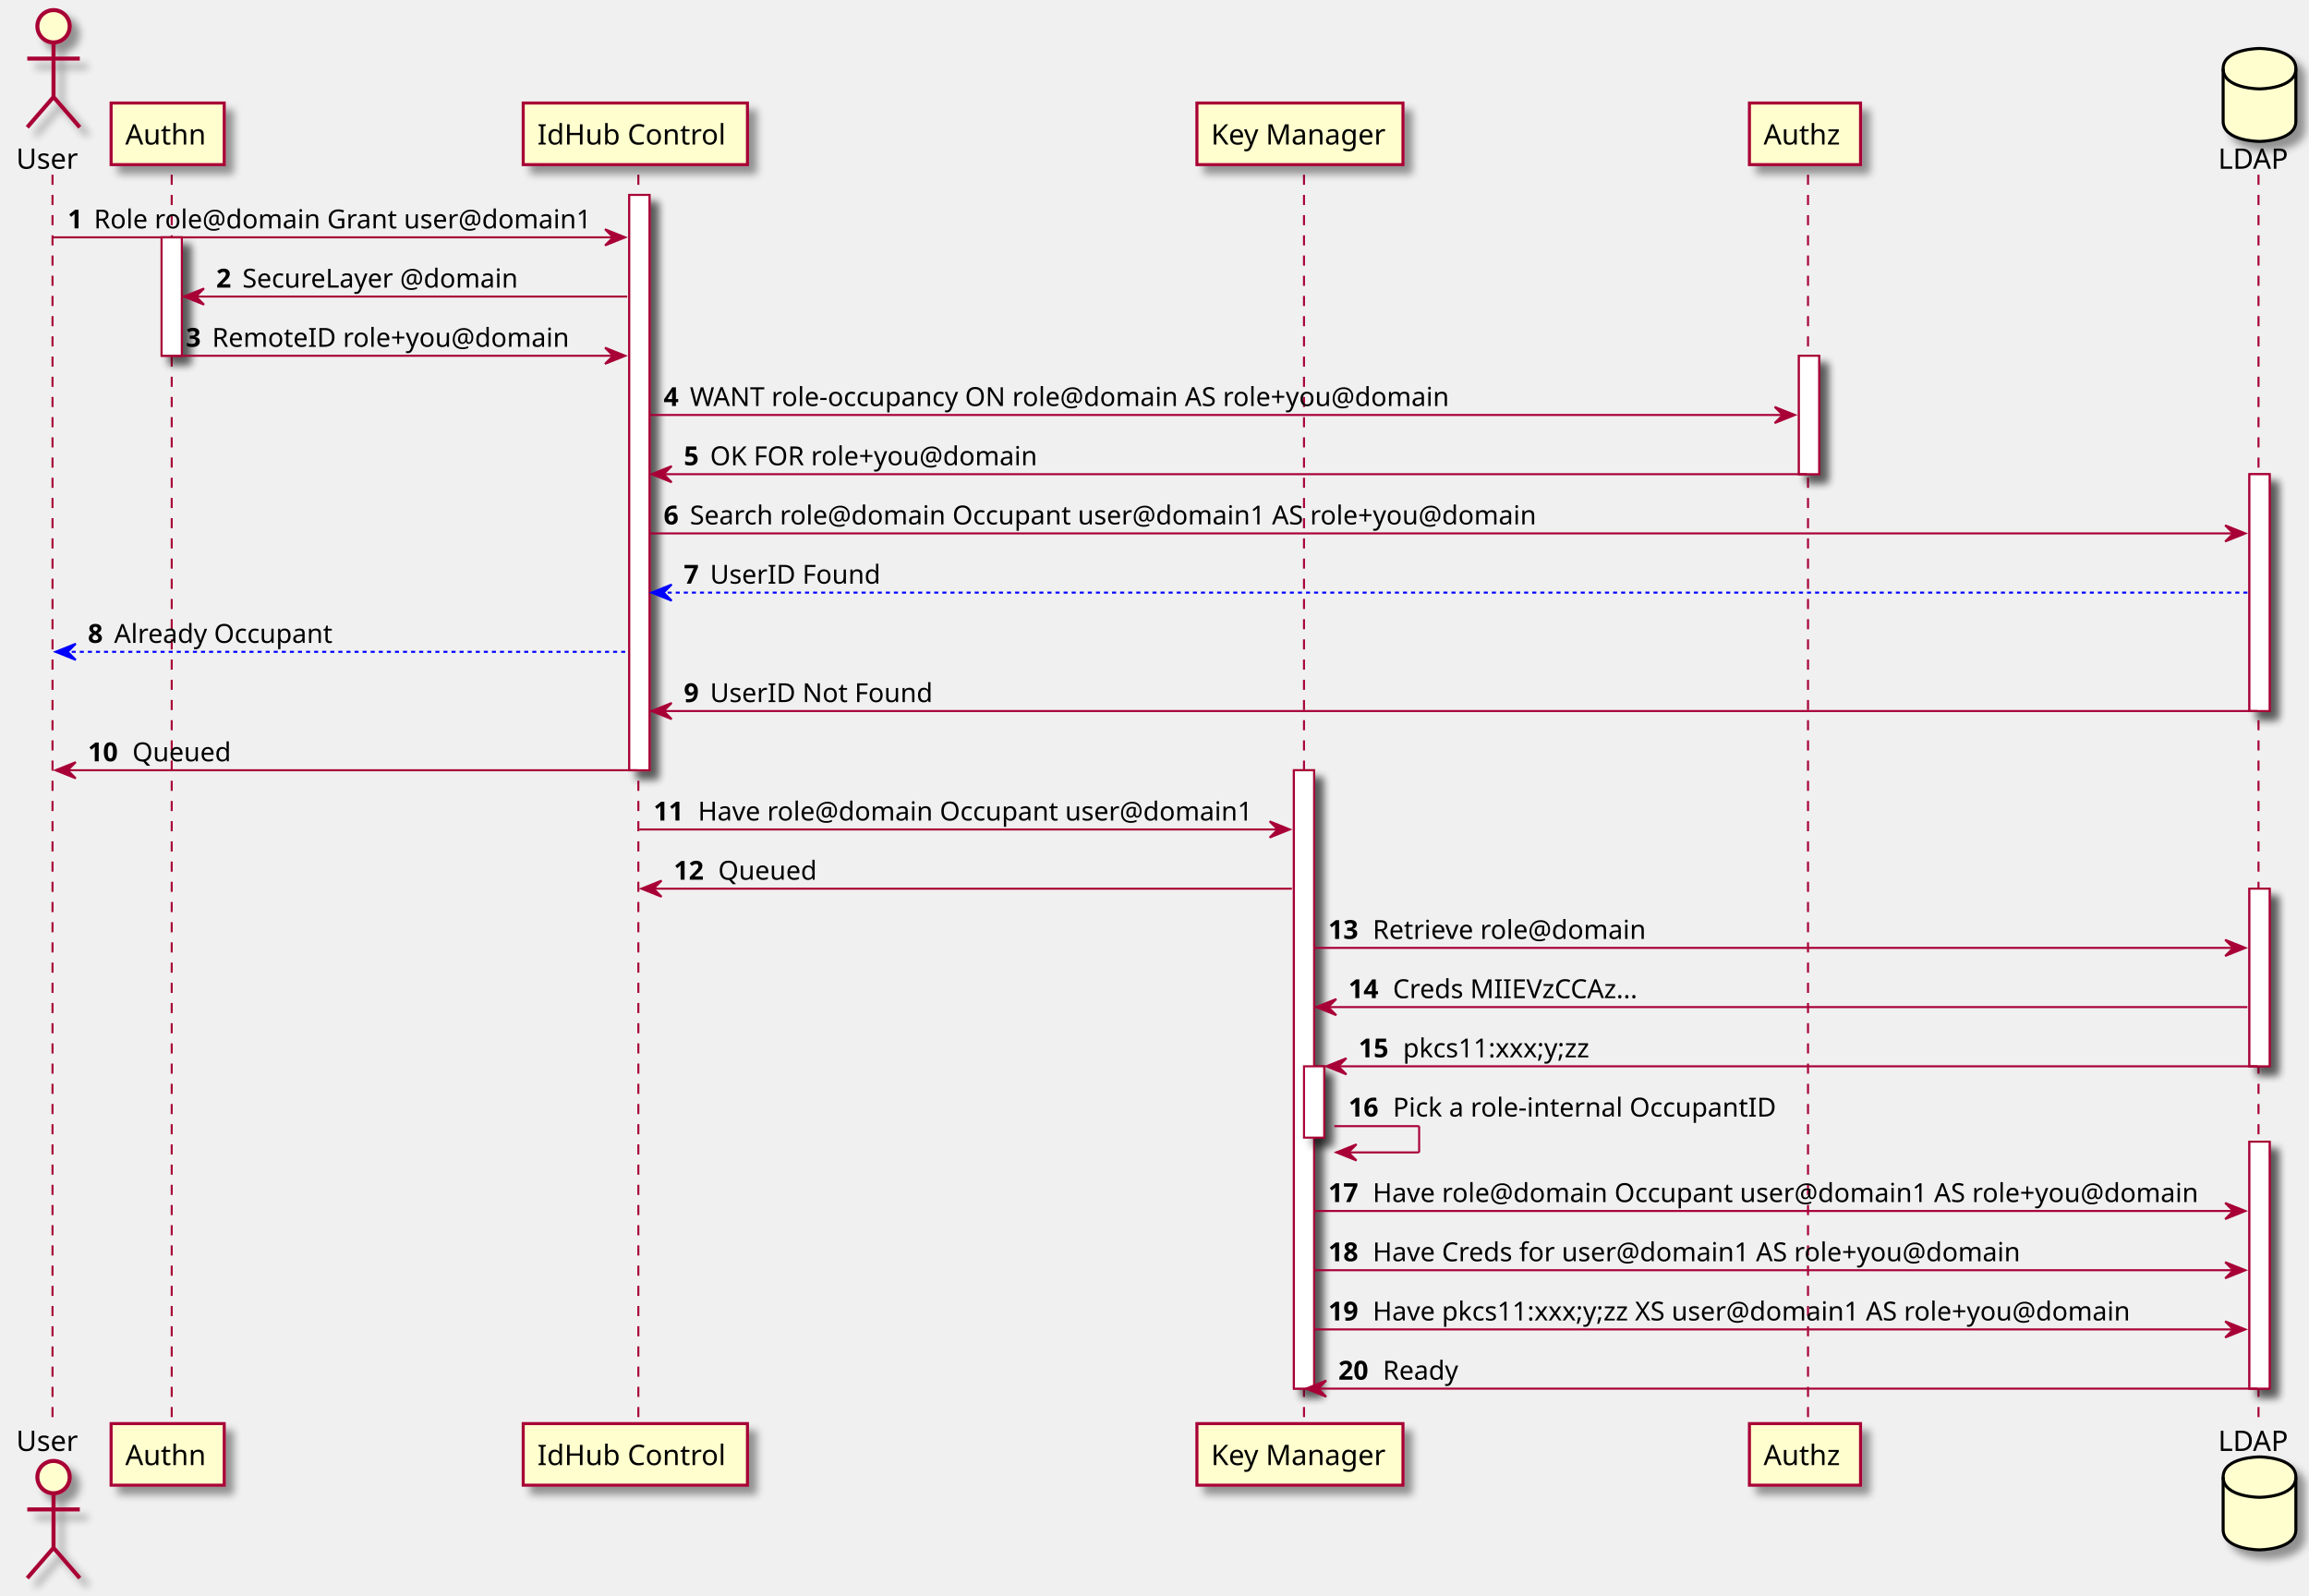
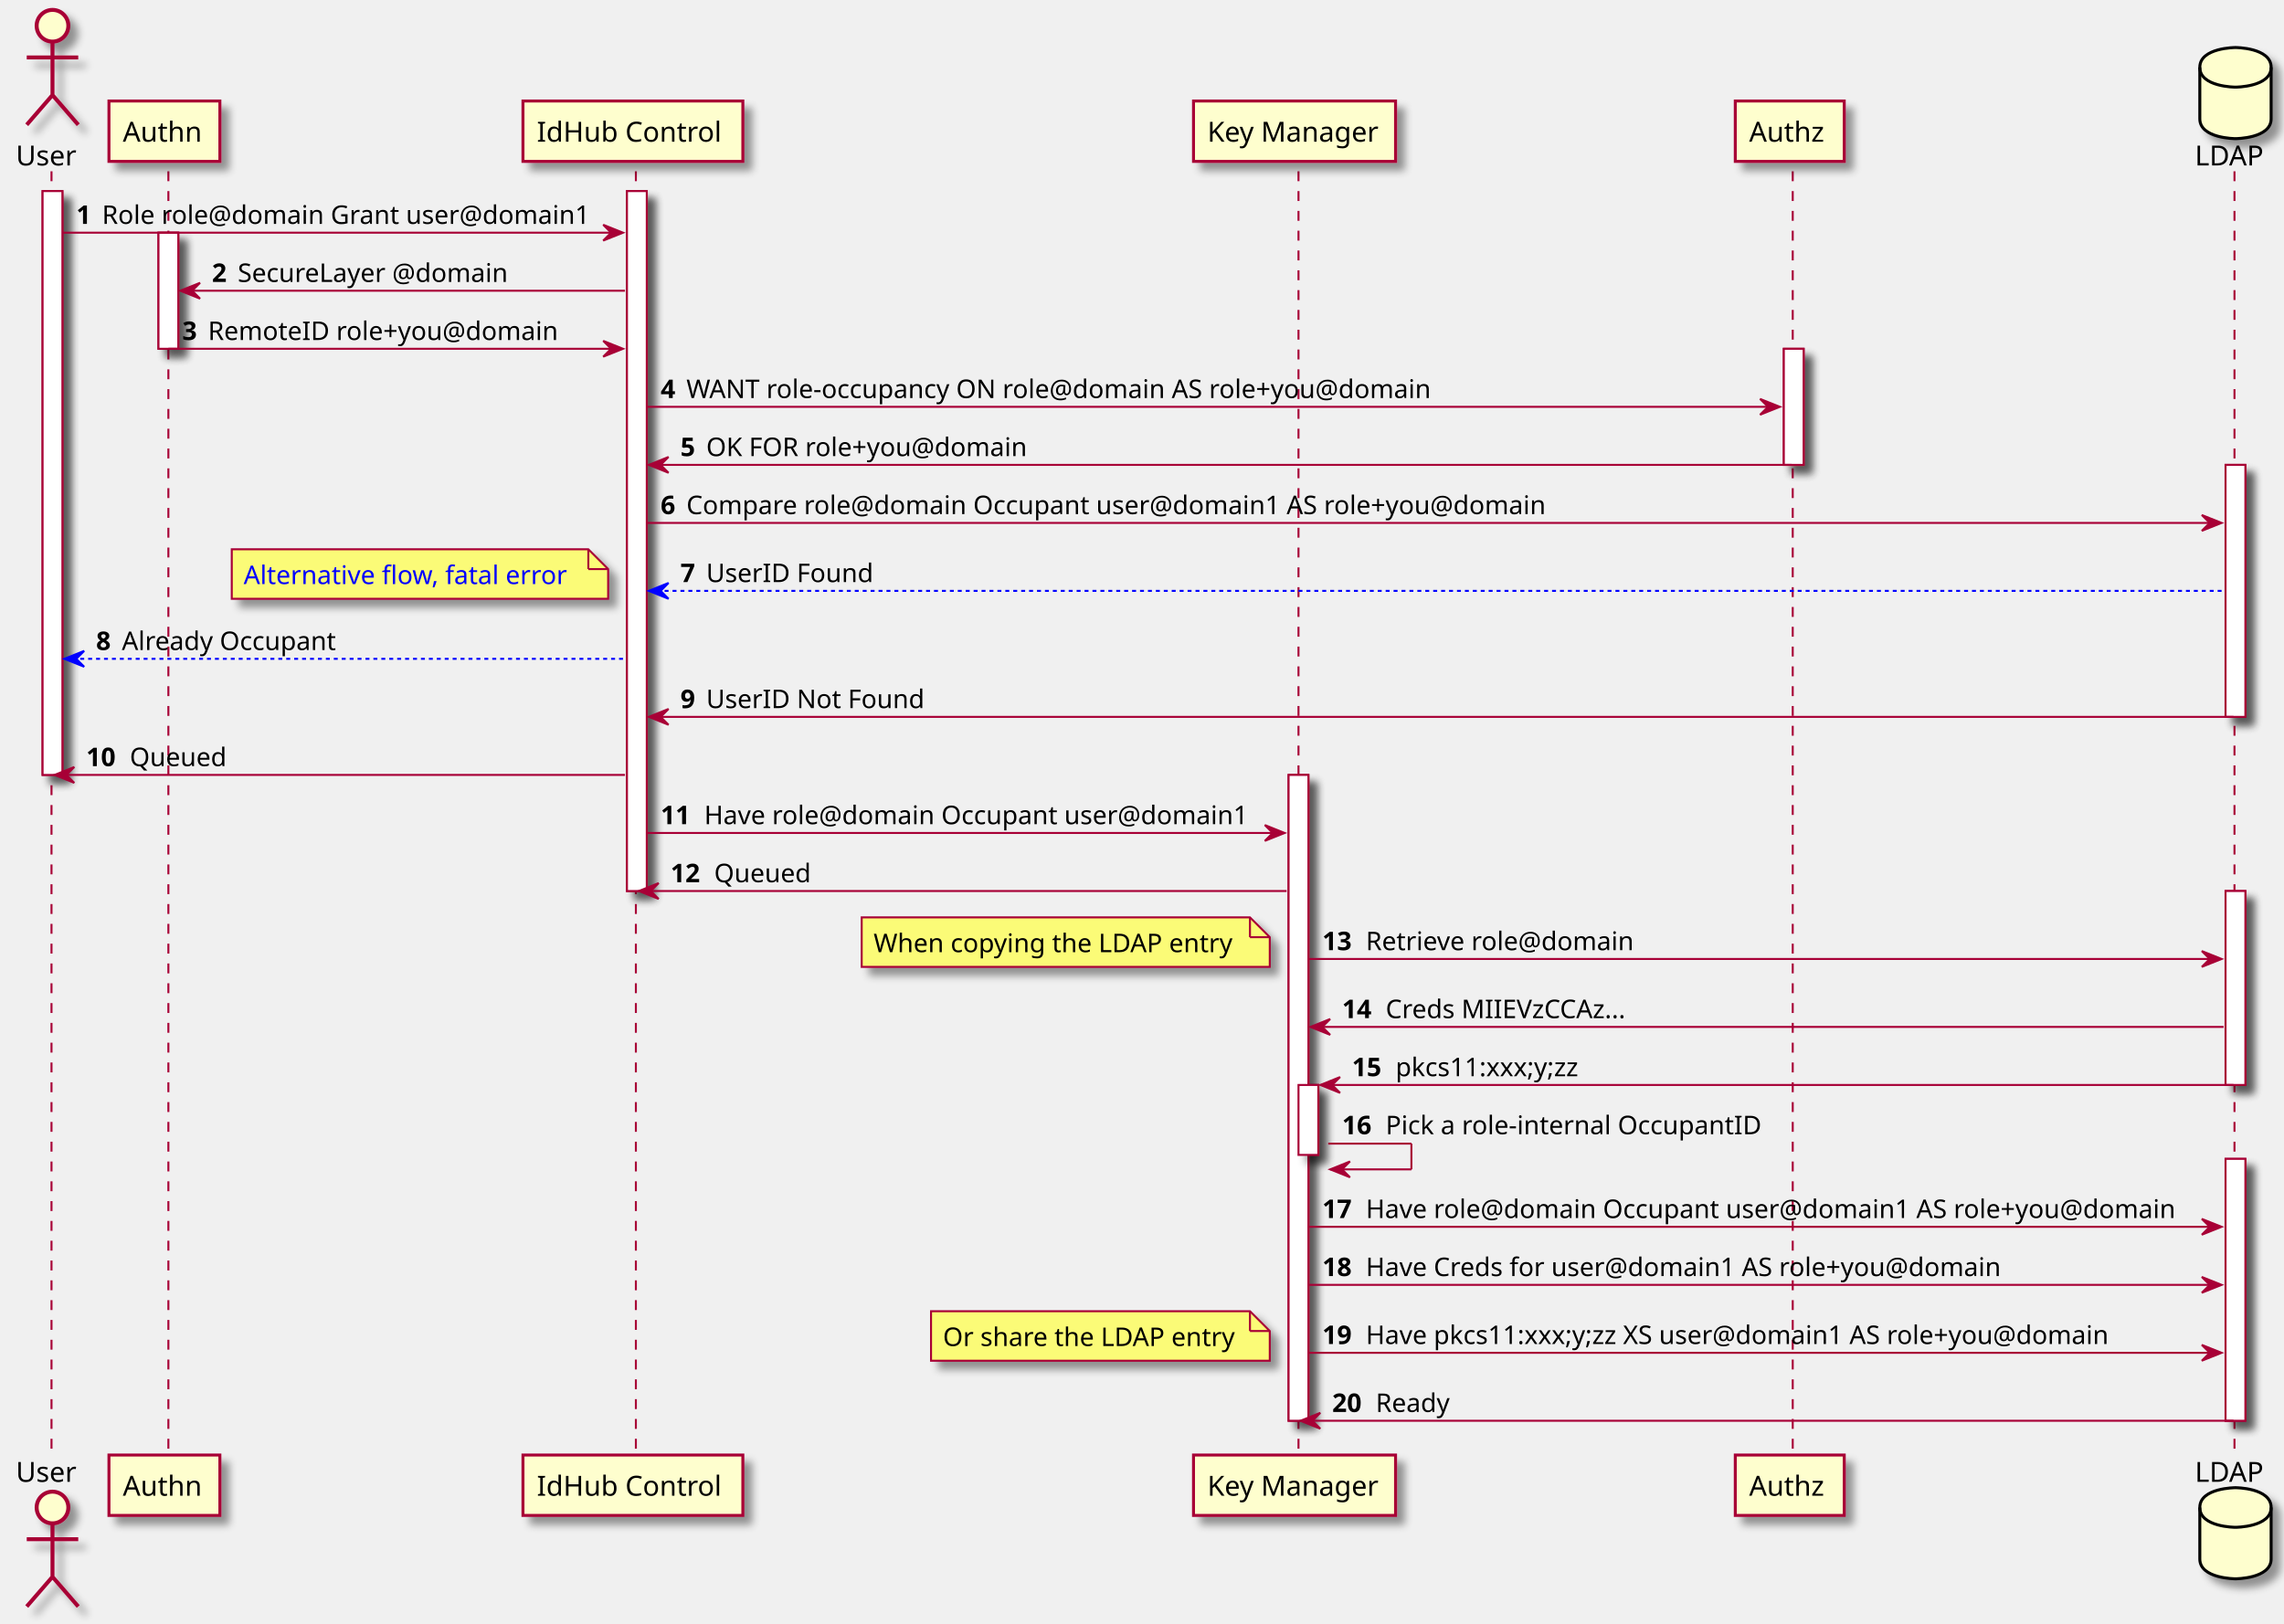
- <svg xmlns="http://www.w3.org/2000/svg" contentScriptType="application/ecmascript" contentStyleType="text/css" height="790px" preserveAspectRatio="none" style="width:1143px;height:790px;" version="1.1" viewBox="0 0 1143 790" width="1143px" zoomAndPan="magnify">
+ <svg xmlns="http://www.w3.org/2000/svg" contentScriptType="application/ecmascript" contentStyleType="text/css" height="820px" preserveAspectRatio="none" style="width:1153px;height:820px;" version="1.1" viewBox="0 0 1153 820" width="1153px" zoomAndPan="magnify">
  <defs>
-     <filter height="300%" id="f37w664" width="300%" x="-1" y="-1">
+     <filter height="300%" id="fvjaq8l" width="300%" x="-1" y="-1">
      <feGaussianBlur result="blurOut" stdDeviation="2.0" />
      <feColorMatrix in="blurOut" result="blurOut2" type="matrix" values="0 0 0 0 0 0 0 0 0 0 0 0 0 0 0 0 0 0 .4 0" />
      <feOffset dx="4.0" dy="4.0" in="blurOut2" result="blurOut3" />
      <feBlend in="SourceGraphic" in2="blurOut3" mode="normal" />
    </filter>
  </defs>
  <g>
-     <rect fill="#FFFFFF" filter="url(#f37w664)" height="58.621" style="stroke: #A80036; stroke-width: 1.0;" width="10" x="80" y="117.488" />
-     <rect fill="#FFFFFF" filter="url(#f37w664)" height="284.795" style="stroke: #A80036; stroke-width: 1.0;" width="10" x="311.5" y="96.488" />
-     <rect fill="#FFFFFF" filter="url(#f37w664)" height="306.106" style="stroke: #A80036; stroke-width: 1.0;" width="10" x="640.5" y="381.283" />
-     <rect fill="#FFFFFF" filter="url(#f37w664)" height="35.31" style="stroke: #A80036; stroke-width: 1.0;" width="10" x="645.5" y="527.836" />
-     <rect fill="#FFFFFF" filter="url(#f37w664)" height="58.621" style="stroke: #A80036; stroke-width: 1.0;" width="10" x="890.5" y="176.109" />
-     <rect fill="#FFFFFF" filter="url(#f37w664)" height="117.242" style="stroke: #A80036; stroke-width: 1.0;" width="10" x="1113.5" y="234.731" />
-     <rect fill="#FFFFFF" filter="url(#f37w664)" height="87.932" style="stroke: #A80036; stroke-width: 1.0;" width="10" x="1113.5" y="439.904" />
-     <rect fill="#FFFFFF" filter="url(#f37w664)" height="122.242" style="stroke: #A80036; stroke-width: 1.0;" width="10" x="1113.5" y="565.146" />
-     <line style="stroke: #A80036; stroke-width: 1.0; stroke-dasharray: 5.0,5.0;" x1="26" x2="26" y1="86.488" y2="705.699" />
-     <line style="stroke: #A80036; stroke-width: 1.0; stroke-dasharray: 5.0,5.0;" x1="85" x2="85" y1="86.488" y2="705.699" />
-     <line style="stroke: #A80036; stroke-width: 1.0; stroke-dasharray: 5.0,5.0;" x1="316" x2="316" y1="86.488" y2="705.699" />
-     <line style="stroke: #A80036; stroke-width: 1.0; stroke-dasharray: 5.0,5.0;" x1="645.5" x2="645.5" y1="86.488" y2="705.699" />
-     <line style="stroke: #A80036; stroke-width: 1.0; stroke-dasharray: 5.0,5.0;" x1="895" x2="895" y1="86.488" y2="705.699" />
-     <line style="stroke: #A80036; stroke-width: 1.0; stroke-dasharray: 5.0,5.0;" x1="1118" x2="1118" y1="86.488" y2="705.699" />
+     <rect fill="#FFFFFF" filter="url(#fvjaq8l)" height="294.795" style="stroke: #A80036; stroke-width: 1.0;" width="10" x="21.5" y="96.488" />
+     <rect fill="#FFFFFF" filter="url(#fvjaq8l)" height="58.621" style="stroke: #A80036; stroke-width: 1.0;" width="10" x="80" y="117.488" />
+     <rect fill="#FFFFFF" filter="url(#fvjaq8l)" height="353.416" style="stroke: #A80036; stroke-width: 1.0;" width="10" x="316.5" y="96.488" />
+     <rect fill="#FFFFFF" filter="url(#fvjaq8l)" height="326.106" style="stroke: #A80036; stroke-width: 1.0;" width="10" x="650.5" y="391.283" />
+     <rect fill="#FFFFFF" filter="url(#fvjaq8l)" height="35.31" style="stroke: #A80036; stroke-width: 1.0;" width="10" x="655.5" y="547.836" />
+     <rect fill="#FFFFFF" filter="url(#fvjaq8l)" height="58.621" style="stroke: #A80036; stroke-width: 1.0;" width="10" x="900.5" y="176.109" />
+     <rect fill="#FFFFFF" filter="url(#fvjaq8l)" height="127.242" style="stroke: #A80036; stroke-width: 1.0;" width="10" x="1123.5" y="234.731" />
+     <rect fill="#FFFFFF" filter="url(#fvjaq8l)" height="97.932" style="stroke: #A80036; stroke-width: 1.0;" width="10" x="1123.5" y="449.904" />
+     <rect fill="#FFFFFF" filter="url(#fvjaq8l)" height="132.242" style="stroke: #A80036; stroke-width: 1.0;" width="10" x="1123.5" y="585.146" />
+     <line style="stroke: #A80036; stroke-width: 1.0; stroke-dasharray: 5.0,5.0;" x1="26" x2="26" y1="86.488" y2="735.699" />
+     <line style="stroke: #A80036; stroke-width: 1.0; stroke-dasharray: 5.0,5.0;" x1="85" x2="85" y1="86.488" y2="735.699" />
+     <line style="stroke: #A80036; stroke-width: 1.0; stroke-dasharray: 5.0,5.0;" x1="321" x2="321" y1="86.488" y2="735.699" />
+     <line style="stroke: #A80036; stroke-width: 1.0; stroke-dasharray: 5.0,5.0;" x1="655.5" x2="655.5" y1="86.488" y2="735.699" />
+     <line style="stroke: #A80036; stroke-width: 1.0; stroke-dasharray: 5.0,5.0;" x1="905" x2="905" y1="86.488" y2="735.699" />
+     <line style="stroke: #A80036; stroke-width: 1.0; stroke-dasharray: 5.0,5.0;" x1="1128" x2="1128" y1="86.488" y2="735.699" />
    <text fill="#000000" font-family="sans-serif" font-size="14" lengthAdjust="spacingAndGlyphs" textLength="31" x="8" y="83.535">User</text>
-     <ellipse cx="26.5" cy="13" fill="#FEFECE" filter="url(#f37w664)" rx="8" ry="8" style="stroke: #A80036; stroke-width: 2.0;" />
-     <path d="M26.5,21 L26.5,48 M13.5,29 L39.5,29 M26.5,48 L13.5,63 M26.5,48 L39.5,63 " fill="#FEFECE" filter="url(#f37w664)" style="stroke: #A80036; stroke-width: 2.0;" />
-     <text fill="#000000" font-family="sans-serif" font-size="14" lengthAdjust="spacingAndGlyphs" textLength="31" x="8" y="718.234">User</text>
-     <ellipse cx="26.5" cy="731.188" fill="#FEFECE" filter="url(#f37w664)" rx="8" ry="8" style="stroke: #A80036; stroke-width: 2.0;" />
-     <path d="M26.5,739.188 L26.5,766.188 M13.5,747.188 L39.5,747.188 M26.5,766.188 L13.5,781.188 M26.5,766.188 L39.5,781.188 " fill="#FEFECE" filter="url(#f37w664)" style="stroke: #A80036; stroke-width: 2.0;" />
-     <rect fill="#FEFECE" filter="url(#f37w664)" height="30.488" style="stroke: #A80036; stroke-width: 1.5;" width="56" x="55" y="51" />
+     <ellipse cx="26.5" cy="13" fill="#FEFECE" filter="url(#fvjaq8l)" rx="8" ry="8" style="stroke: #A80036; stroke-width: 2.0;" />
+     <path d="M26.5,21 L26.5,48 M13.5,29 L39.5,29 M26.5,48 L13.5,63 M26.5,48 L39.5,63 " fill="#FEFECE" filter="url(#fvjaq8l)" style="stroke: #A80036; stroke-width: 2.0;" />
+     <text fill="#000000" font-family="sans-serif" font-size="14" lengthAdjust="spacingAndGlyphs" textLength="31" x="8" y="748.234">User</text>
+     <ellipse cx="26.5" cy="761.188" fill="#FEFECE" filter="url(#fvjaq8l)" rx="8" ry="8" style="stroke: #A80036; stroke-width: 2.0;" />
+     <path d="M26.5,769.188 L26.5,796.188 M13.5,777.188 L39.5,777.188 M26.5,796.188 L13.5,811.188 M26.5,796.188 L39.5,811.188 " fill="#FEFECE" filter="url(#fvjaq8l)" style="stroke: #A80036; stroke-width: 2.0;" />
+     <rect fill="#FEFECE" filter="url(#fvjaq8l)" height="30.488" style="stroke: #A80036; stroke-width: 1.5;" width="56" x="55" y="51" />
    <text fill="#000000" font-family="sans-serif" font-size="14" lengthAdjust="spacingAndGlyphs" textLength="42" x="62" y="71.535">Authn</text>
-     <rect fill="#FEFECE" filter="url(#f37w664)" height="30.488" style="stroke: #A80036; stroke-width: 1.5;" width="56" x="55" y="704.699" />
-     <text fill="#000000" font-family="sans-serif" font-size="14" lengthAdjust="spacingAndGlyphs" textLength="42" x="62" y="725.234">Authn</text>
-     <rect fill="#FEFECE" filter="url(#f37w664)" height="30.488" style="stroke: #A80036; stroke-width: 1.5;" width="111" x="259" y="51" />
-     <text fill="#000000" font-family="sans-serif" font-size="14" lengthAdjust="spacingAndGlyphs" textLength="97" x="266" y="71.535">IdHub Control</text>
-     <rect fill="#FEFECE" filter="url(#f37w664)" height="30.488" style="stroke: #A80036; stroke-width: 1.5;" width="111" x="259" y="704.699" />
-     <text fill="#000000" font-family="sans-serif" font-size="14" lengthAdjust="spacingAndGlyphs" textLength="97" x="266" y="725.234">IdHub Control</text>
-     <rect fill="#FEFECE" filter="url(#f37w664)" height="30.488" style="stroke: #A80036; stroke-width: 1.5;" width="102" x="592.5" y="51" />
-     <text fill="#000000" font-family="sans-serif" font-size="14" lengthAdjust="spacingAndGlyphs" textLength="88" x="599.5" y="71.535">Key Manager</text>
-     <rect fill="#FEFECE" filter="url(#f37w664)" height="30.488" style="stroke: #A80036; stroke-width: 1.5;" width="102" x="592.5" y="704.699" />
-     <text fill="#000000" font-family="sans-serif" font-size="14" lengthAdjust="spacingAndGlyphs" textLength="88" x="599.5" y="725.234">Key Manager</text>
-     <rect fill="#FEFECE" filter="url(#f37w664)" height="30.488" style="stroke: #A80036; stroke-width: 1.5;" width="55" x="866" y="51" />
-     <text fill="#000000" font-family="sans-serif" font-size="14" lengthAdjust="spacingAndGlyphs" textLength="41" x="873" y="71.535">Authz</text>
-     <rect fill="#FEFECE" filter="url(#f37w664)" height="30.488" style="stroke: #A80036; stroke-width: 1.5;" width="55" x="866" y="704.699" />
-     <text fill="#000000" font-family="sans-serif" font-size="14" lengthAdjust="spacingAndGlyphs" textLength="41" x="873" y="725.234">Authz</text>
-     <text fill="#000000" font-family="sans-serif" font-size="14" lengthAdjust="spacingAndGlyphs" textLength="35" x="1098" y="83.535">LDAP</text>
-     <path d="M1100.5,34 C1100.5,24 1118.5,24 1118.5,24 C1118.5,24 1136.5,24 1136.5,34 L1136.5,60 C1136.5,70 1118.5,70 1118.5,70 C1118.5,70 1100.5,70 1100.5,60 L1100.5,34 " fill="#FEFECE" filter="url(#f37w664)" style="stroke: #000000; stroke-width: 1.5;" />
-     <path d="M1100.5,34 C1100.5,44 1118.5,44 1118.5,44 C1118.5,44 1136.5,44 1136.5,34 " fill="none" style="stroke: #000000; stroke-width: 1.5;" />
-     <text fill="#000000" font-family="sans-serif" font-size="14" lengthAdjust="spacingAndGlyphs" textLength="35" x="1098" y="718.234">LDAP</text>
-     <path d="M1100.5,731.188 C1100.5,721.188 1118.5,721.188 1118.5,721.188 C1118.5,721.188 1136.5,721.188 1136.5,731.188 L1136.5,757.188 C1136.5,767.188 1118.5,767.188 1118.5,767.188 C1118.5,767.188 1100.5,767.188 1100.5,757.188 L1100.5,731.188 " fill="#FEFECE" filter="url(#f37w664)" style="stroke: #000000; stroke-width: 1.5;" />
-     <path d="M1100.5,731.188 C1100.5,741.188 1118.5,741.188 1118.5,741.188 C1118.5,741.188 1136.5,741.188 1136.5,731.188 " fill="none" style="stroke: #000000; stroke-width: 1.5;" />
-     <rect fill="#FFFFFF" filter="url(#f37w664)" height="58.621" style="stroke: #A80036; stroke-width: 1.0;" width="10" x="80" y="117.488" />
-     <rect fill="#FFFFFF" filter="url(#f37w664)" height="284.795" style="stroke: #A80036; stroke-width: 1.0;" width="10" x="311.5" y="96.488" />
-     <rect fill="#FFFFFF" filter="url(#f37w664)" height="306.106" style="stroke: #A80036; stroke-width: 1.0;" width="10" x="640.5" y="381.283" />
-     <rect fill="#FFFFFF" filter="url(#f37w664)" height="35.31" style="stroke: #A80036; stroke-width: 1.0;" width="10" x="645.5" y="527.836" />
-     <rect fill="#FFFFFF" filter="url(#f37w664)" height="58.621" style="stroke: #A80036; stroke-width: 1.0;" width="10" x="890.5" y="176.109" />
-     <rect fill="#FFFFFF" filter="url(#f37w664)" height="117.242" style="stroke: #A80036; stroke-width: 1.0;" width="10" x="1113.5" y="234.731" />
-     <rect fill="#FFFFFF" filter="url(#f37w664)" height="87.932" style="stroke: #A80036; stroke-width: 1.0;" width="10" x="1113.5" y="439.904" />
-     <rect fill="#FFFFFF" filter="url(#f37w664)" height="122.242" style="stroke: #A80036; stroke-width: 1.0;" width="10" x="1113.5" y="565.146" />
-     <polygon fill="#A80036" points="299.5,113.488,309.5,117.488,299.5,121.488,303.5,117.488" style="stroke: #A80036; stroke-width: 1.0;" />
-     <line style="stroke: #A80036; stroke-width: 1.0;" x1="26.5" x2="305.5" y1="117.488" y2="117.488" />
-     <text fill="#000000" font-family="sans-serif" font-size="13" font-weight="bold" lengthAdjust="spacingAndGlyphs" textLength="9" x="33.5" y="113.057">1</text>
-     <text fill="#000000" font-family="sans-serif" font-size="13" lengthAdjust="spacingAndGlyphs" textLength="248" x="46.5" y="113.057">Role role@domain Grant user@domain1</text>
+     <rect fill="#FEFECE" filter="url(#fvjaq8l)" height="30.488" style="stroke: #A80036; stroke-width: 1.5;" width="56" x="55" y="734.699" />
+     <text fill="#000000" font-family="sans-serif" font-size="14" lengthAdjust="spacingAndGlyphs" textLength="42" x="62" y="755.234">Authn</text>
+     <rect fill="#FEFECE" filter="url(#fvjaq8l)" height="30.488" style="stroke: #A80036; stroke-width: 1.5;" width="111" x="264" y="51" />
+     <text fill="#000000" font-family="sans-serif" font-size="14" lengthAdjust="spacingAndGlyphs" textLength="97" x="271" y="71.535">IdHub Control</text>
+     <rect fill="#FEFECE" filter="url(#fvjaq8l)" height="30.488" style="stroke: #A80036; stroke-width: 1.5;" width="111" x="264" y="734.699" />
+     <text fill="#000000" font-family="sans-serif" font-size="14" lengthAdjust="spacingAndGlyphs" textLength="97" x="271" y="755.234">IdHub Control</text>
+     <rect fill="#FEFECE" filter="url(#fvjaq8l)" height="30.488" style="stroke: #A80036; stroke-width: 1.5;" width="102" x="602.5" y="51" />
+     <text fill="#000000" font-family="sans-serif" font-size="14" lengthAdjust="spacingAndGlyphs" textLength="88" x="609.5" y="71.535">Key Manager</text>
+     <rect fill="#FEFECE" filter="url(#fvjaq8l)" height="30.488" style="stroke: #A80036; stroke-width: 1.5;" width="102" x="602.5" y="734.699" />
+     <text fill="#000000" font-family="sans-serif" font-size="14" lengthAdjust="spacingAndGlyphs" textLength="88" x="609.5" y="755.234">Key Manager</text>
+     <rect fill="#FEFECE" filter="url(#fvjaq8l)" height="30.488" style="stroke: #A80036; stroke-width: 1.5;" width="55" x="876" y="51" />
+     <text fill="#000000" font-family="sans-serif" font-size="14" lengthAdjust="spacingAndGlyphs" textLength="41" x="883" y="71.535">Authz</text>
+     <rect fill="#FEFECE" filter="url(#fvjaq8l)" height="30.488" style="stroke: #A80036; stroke-width: 1.5;" width="55" x="876" y="734.699" />
+     <text fill="#000000" font-family="sans-serif" font-size="14" lengthAdjust="spacingAndGlyphs" textLength="41" x="883" y="755.234">Authz</text>
+     <text fill="#000000" font-family="sans-serif" font-size="14" lengthAdjust="spacingAndGlyphs" textLength="35" x="1108" y="83.535">LDAP</text>
+     <path d="M1110.5,34 C1110.5,24 1128.5,24 1128.5,24 C1128.5,24 1146.5,24 1146.5,34 L1146.5,60 C1146.5,70 1128.5,70 1128.5,70 C1128.5,70 1110.5,70 1110.5,60 L1110.5,34 " fill="#FEFECE" filter="url(#fvjaq8l)" style="stroke: #000000; stroke-width: 1.5;" />
+     <path d="M1110.5,34 C1110.5,44 1128.5,44 1128.5,44 C1128.5,44 1146.5,44 1146.5,34 " fill="none" style="stroke: #000000; stroke-width: 1.5;" />
+     <text fill="#000000" font-family="sans-serif" font-size="14" lengthAdjust="spacingAndGlyphs" textLength="35" x="1108" y="748.234">LDAP</text>
+     <path d="M1110.5,761.188 C1110.5,751.188 1128.5,751.188 1128.5,751.188 C1128.5,751.188 1146.5,751.188 1146.5,761.188 L1146.5,787.188 C1146.5,797.188 1128.5,797.188 1128.5,797.188 C1128.5,797.188 1110.5,797.188 1110.5,787.188 L1110.5,761.188 " fill="#FEFECE" filter="url(#fvjaq8l)" style="stroke: #000000; stroke-width: 1.5;" />
+     <path d="M1110.5,761.188 C1110.5,771.188 1128.5,771.188 1128.5,771.188 C1128.5,771.188 1146.5,771.188 1146.5,761.188 " fill="none" style="stroke: #000000; stroke-width: 1.5;" />
+     <rect fill="#FFFFFF" filter="url(#fvjaq8l)" height="294.795" style="stroke: #A80036; stroke-width: 1.0;" width="10" x="21.5" y="96.488" />
+     <rect fill="#FFFFFF" filter="url(#fvjaq8l)" height="58.621" style="stroke: #A80036; stroke-width: 1.0;" width="10" x="80" y="117.488" />
+     <rect fill="#FFFFFF" filter="url(#fvjaq8l)" height="353.416" style="stroke: #A80036; stroke-width: 1.0;" width="10" x="316.5" y="96.488" />
+     <rect fill="#FFFFFF" filter="url(#fvjaq8l)" height="326.106" style="stroke: #A80036; stroke-width: 1.0;" width="10" x="650.5" y="391.283" />
+     <rect fill="#FFFFFF" filter="url(#fvjaq8l)" height="35.31" style="stroke: #A80036; stroke-width: 1.0;" width="10" x="655.5" y="547.836" />
+     <rect fill="#FFFFFF" filter="url(#fvjaq8l)" height="58.621" style="stroke: #A80036; stroke-width: 1.0;" width="10" x="900.5" y="176.109" />
+     <rect fill="#FFFFFF" filter="url(#fvjaq8l)" height="127.242" style="stroke: #A80036; stroke-width: 1.0;" width="10" x="1123.5" y="234.731" />
+     <rect fill="#FFFFFF" filter="url(#fvjaq8l)" height="97.932" style="stroke: #A80036; stroke-width: 1.0;" width="10" x="1123.5" y="449.904" />
+     <rect fill="#FFFFFF" filter="url(#fvjaq8l)" height="132.242" style="stroke: #A80036; stroke-width: 1.0;" width="10" x="1123.5" y="585.146" />
+     <polygon fill="#A80036" points="304.5,113.488,314.5,117.488,304.5,121.488,308.5,117.488" style="stroke: #A80036; stroke-width: 1.0;" />
+     <line style="stroke: #A80036; stroke-width: 1.0;" x1="31.5" x2="310.5" y1="117.488" y2="117.488" />
+     <text fill="#000000" font-family="sans-serif" font-size="13" font-weight="bold" lengthAdjust="spacingAndGlyphs" textLength="9" x="38.5" y="113.057">1</text>
+     <text fill="#000000" font-family="sans-serif" font-size="13" lengthAdjust="spacingAndGlyphs" textLength="248" x="51.5" y="113.057">Role role@domain Grant user@domain1</text>
    <polygon fill="#A80036" points="101,142.799,91,146.799,101,150.799,97,146.799" style="stroke: #A80036; stroke-width: 1.0;" />
-     <line style="stroke: #A80036; stroke-width: 1.0;" x1="95" x2="310.5" y1="146.799" y2="146.799" />
+     <line style="stroke: #A80036; stroke-width: 1.0;" x1="95" x2="315.5" y1="146.799" y2="146.799" />
    <text fill="#000000" font-family="sans-serif" font-size="13" font-weight="bold" lengthAdjust="spacingAndGlyphs" textLength="9" x="107" y="142.367">2</text>
    <text fill="#000000" font-family="sans-serif" font-size="13" lengthAdjust="spacingAndGlyphs" textLength="136" x="120" y="142.367">SecureLayer @domain</text>
-     <polygon fill="#A80036" points="299.5,172.109,309.5,176.109,299.5,180.109,303.5,176.109" style="stroke: #A80036; stroke-width: 1.0;" />
-     <line style="stroke: #A80036; stroke-width: 1.0;" x1="85" x2="305.5" y1="176.109" y2="176.109" />
+     <polygon fill="#A80036" points="304.5,172.109,314.5,176.109,304.5,180.109,308.5,176.109" style="stroke: #A80036; stroke-width: 1.0;" />
+     <line style="stroke: #A80036; stroke-width: 1.0;" x1="85" x2="310.5" y1="176.109" y2="176.109" />
    <text fill="#000000" font-family="sans-serif" font-size="13" font-weight="bold" lengthAdjust="spacingAndGlyphs" textLength="9" x="92" y="171.678">3</text>
    <text fill="#000000" font-family="sans-serif" font-size="13" lengthAdjust="spacingAndGlyphs" textLength="180" x="105" y="171.678">RemoteID role+you@domain</text>
-     <polygon fill="#A80036" points="878.5,201.42,888.5,205.42,878.5,209.42,882.5,205.42" style="stroke: #A80036; stroke-width: 1.0;" />
-     <line style="stroke: #A80036; stroke-width: 1.0;" x1="321.5" x2="884.5" y1="205.42" y2="205.42" />
-     <text fill="#000000" font-family="sans-serif" font-size="13" font-weight="bold" lengthAdjust="spacingAndGlyphs" textLength="9" x="328.5" y="200.988">4</text>
-     <text fill="#000000" font-family="sans-serif" font-size="13" lengthAdjust="spacingAndGlyphs" textLength="390" x="341.5" y="200.988">WANT role-occupancy ON role@domain AS role+you@domain</text>
-     <polygon fill="#A80036" points="332.5,230.731,322.5,234.731,332.5,238.731,328.5,234.731" style="stroke: #A80036; stroke-width: 1.0;" />
-     <line style="stroke: #A80036; stroke-width: 1.0;" x1="326.5" x2="894.5" y1="234.731" y2="234.731" />
-     <text fill="#000000" font-family="sans-serif" font-size="13" font-weight="bold" lengthAdjust="spacingAndGlyphs" textLength="9" x="338.5" y="230.299">5</text>
-     <text fill="#000000" font-family="sans-serif" font-size="13" lengthAdjust="spacingAndGlyphs" textLength="166" x="351.5" y="230.299">OK FOR role+you@domain</text>
-     <polygon fill="#A80036" points="1101.5,260.041,1111.5,264.041,1101.5,268.041,1105.5,264.041" style="stroke: #A80036; stroke-width: 1.0;" />
-     <line style="stroke: #A80036; stroke-width: 1.0;" x1="321.5" x2="1107.5" y1="264.041" y2="264.041" />
-     <text fill="#000000" font-family="sans-serif" font-size="13" font-weight="bold" lengthAdjust="spacingAndGlyphs" textLength="9" x="328.5" y="259.609">6</text>
-     <text fill="#000000" font-family="sans-serif" font-size="13" lengthAdjust="spacingAndGlyphs" textLength="427" x="341.5" y="259.609">Search role@domain Occupant user@domain1 AS role+you@domain</text>
-     <polygon fill="#0000FF" points="332.5,289.352,322.5,293.352,332.5,297.352,328.5,293.352" style="stroke: #0000FF; stroke-width: 1.0;" />
-     <line style="stroke: #0000FF; stroke-width: 1.0; stroke-dasharray: 2.0,2.0;" x1="326.5" x2="1112.5" y1="293.352" y2="293.352" />
-     <text fill="#000000" font-family="sans-serif" font-size="13" font-weight="bold" lengthAdjust="spacingAndGlyphs" textLength="9" x="338.5" y="288.92">7</text>
-     <text fill="#000000" font-family="sans-serif" font-size="13" lengthAdjust="spacingAndGlyphs" textLength="85" x="351.5" y="288.92">UserID Found</text>
-     <polygon fill="#0000FF" points="37.5,318.662,27.5,322.662,37.5,326.662,33.5,322.662" style="stroke: #0000FF; stroke-width: 1.0;" />
-     <line style="stroke: #0000FF; stroke-width: 1.0; stroke-dasharray: 2.0,2.0;" x1="31.5" x2="310.5" y1="322.662" y2="322.662" />
-     <text fill="#000000" font-family="sans-serif" font-size="13" font-weight="bold" lengthAdjust="spacingAndGlyphs" textLength="9" x="43.5" y="318.231">8</text>
-     <text fill="#000000" font-family="sans-serif" font-size="13" lengthAdjust="spacingAndGlyphs" textLength="111" x="56.5" y="318.231">Already Occupant</text>
-     <polygon fill="#A80036" points="332.5,347.973,322.5,351.973,332.5,355.973,328.5,351.973" style="stroke: #A80036; stroke-width: 1.0;" />
-     <line style="stroke: #A80036; stroke-width: 1.0;" x1="326.5" x2="1117.5" y1="351.973" y2="351.973" />
-     <text fill="#000000" font-family="sans-serif" font-size="13" font-weight="bold" lengthAdjust="spacingAndGlyphs" textLength="9" x="338.5" y="347.541">9</text>
-     <text fill="#000000" font-family="sans-serif" font-size="13" lengthAdjust="spacingAndGlyphs" textLength="112" x="351.5" y="347.541">UserID Not Found</text>
-     <polygon fill="#A80036" points="37.5,377.283,27.5,381.283,37.5,385.283,33.5,381.283" style="stroke: #A80036; stroke-width: 1.0;" />
-     <line style="stroke: #A80036; stroke-width: 1.0;" x1="31.5" x2="315.5" y1="381.283" y2="381.283" />
-     <text fill="#000000" font-family="sans-serif" font-size="13" font-weight="bold" lengthAdjust="spacingAndGlyphs" textLength="18" x="43.5" y="376.852">10</text>
-     <text fill="#000000" font-family="sans-serif" font-size="13" lengthAdjust="spacingAndGlyphs" textLength="48" x="65.5" y="376.852">Queued</text>
-     <polygon fill="#A80036" points="628.5,406.594,638.5,410.594,628.5,414.594,632.5,410.594" style="stroke: #A80036; stroke-width: 1.0;" />
-     <line style="stroke: #A80036; stroke-width: 1.0;" x1="316.5" x2="634.5" y1="410.594" y2="410.594" />
-     <text fill="#000000" font-family="sans-serif" font-size="13" font-weight="bold" lengthAdjust="spacingAndGlyphs" textLength="18" x="323.5" y="406.162">11</text>
-     <text fill="#000000" font-family="sans-serif" font-size="13" lengthAdjust="spacingAndGlyphs" textLength="278" x="345.5" y="406.162">Have role@domain Occupant user@domain1</text>
-     <polygon fill="#A80036" points="327.5,435.904,317.5,439.904,327.5,443.904,323.5,439.904" style="stroke: #A80036; stroke-width: 1.0;" />
-     <line style="stroke: #A80036; stroke-width: 1.0;" x1="321.5" x2="639.5" y1="439.904" y2="439.904" />
-     <text fill="#000000" font-family="sans-serif" font-size="13" font-weight="bold" lengthAdjust="spacingAndGlyphs" textLength="18" x="333.5" y="435.473">12</text>
-     <text fill="#000000" font-family="sans-serif" font-size="13" lengthAdjust="spacingAndGlyphs" textLength="48" x="355.5" y="435.473">Queued</text>
-     <polygon fill="#A80036" points="1101.5,465.215,1111.5,469.215,1101.5,473.215,1105.5,469.215" style="stroke: #A80036; stroke-width: 1.0;" />
-     <line style="stroke: #A80036; stroke-width: 1.0;" x1="650.5" x2="1107.5" y1="469.215" y2="469.215" />
-     <text fill="#000000" font-family="sans-serif" font-size="13" font-weight="bold" lengthAdjust="spacingAndGlyphs" textLength="18" x="657.5" y="464.783">13</text>
-     <text fill="#000000" font-family="sans-serif" font-size="13" lengthAdjust="spacingAndGlyphs" textLength="136" x="679.5" y="464.783">Retrieve role@domain</text>
-     <polygon fill="#A80036" points="661.5,494.525,651.5,498.525,661.5,502.525,657.5,498.525" style="stroke: #A80036; stroke-width: 1.0;" />
-     <line style="stroke: #A80036; stroke-width: 1.0;" x1="655.5" x2="1112.5" y1="498.525" y2="498.525" />
-     <text fill="#000000" font-family="sans-serif" font-size="13" font-weight="bold" lengthAdjust="spacingAndGlyphs" textLength="18" x="667.5" y="494.094">14</text>
-     <text fill="#000000" font-family="sans-serif" font-size="13" lengthAdjust="spacingAndGlyphs" textLength="127" x="689.5" y="494.094">Creds MIIEVzCCAz...</text>
-     <polygon fill="#A80036" points="666.5,523.836,656.5,527.836,666.5,531.836,662.5,527.836" style="stroke: #A80036; stroke-width: 1.0;" />
-     <line style="stroke: #A80036; stroke-width: 1.0;" x1="660.5" x2="1117.5" y1="527.836" y2="527.836" />
-     <text fill="#000000" font-family="sans-serif" font-size="13" font-weight="bold" lengthAdjust="spacingAndGlyphs" textLength="18" x="672.5" y="523.404">15</text>
-     <text fill="#000000" font-family="sans-serif" font-size="13" lengthAdjust="spacingAndGlyphs" textLength="103" x="694.5" y="523.404">pkcs11:xxx;y;zz</text>
-     <line style="stroke: #A80036; stroke-width: 1.0;" x1="660.5" x2="702.5" y1="557.457" y2="557.457" />
-     <line style="stroke: #A80036; stroke-width: 1.0;" x1="702.5" x2="702.5" y1="557.457" y2="570.457" />
-     <line style="stroke: #A80036; stroke-width: 1.0;" x1="661.5" x2="702.5" y1="570.457" y2="570.457" />
-     <polygon fill="#A80036" points="671.5,566.457,661.5,570.457,671.5,574.457,667.5,570.457" style="stroke: #A80036; stroke-width: 1.0;" />
-     <text fill="#000000" font-family="sans-serif" font-size="13" font-weight="bold" lengthAdjust="spacingAndGlyphs" textLength="18" x="667.5" y="552.715">16</text>
-     <text fill="#000000" font-family="sans-serif" font-size="13" lengthAdjust="spacingAndGlyphs" textLength="199" x="689.5" y="552.715">Pick a role-internal OccupantID</text>
-     <polygon fill="#A80036" points="1101.5,595.457,1111.5,599.457,1101.5,603.457,1105.5,599.457" style="stroke: #A80036; stroke-width: 1.0;" />
-     <line style="stroke: #A80036; stroke-width: 1.0;" x1="650.5" x2="1107.5" y1="599.457" y2="599.457" />
-     <text fill="#000000" font-family="sans-serif" font-size="13" font-weight="bold" lengthAdjust="spacingAndGlyphs" textLength="18" x="657.5" y="595.025">17</text>
-     <text fill="#000000" font-family="sans-serif" font-size="13" lengthAdjust="spacingAndGlyphs" textLength="417" x="679.5" y="595.025">Have role@domain Occupant user@domain1 AS role+you@domain</text>
-     <polygon fill="#A80036" points="1101.5,624.768,1111.5,628.768,1101.5,632.768,1105.5,628.768" style="stroke: #A80036; stroke-width: 1.0;" />
-     <line style="stroke: #A80036; stroke-width: 1.0;" x1="650.5" x2="1107.5" y1="628.768" y2="628.768" />
-     <text fill="#000000" font-family="sans-serif" font-size="13" font-weight="bold" lengthAdjust="spacingAndGlyphs" textLength="18" x="657.5" y="624.336">18</text>
-     <text fill="#000000" font-family="sans-serif" font-size="13" lengthAdjust="spacingAndGlyphs" textLength="329" x="679.5" y="624.336">Have Creds for user@domain1 AS role+you@domain</text>
-     <polygon fill="#A80036" points="1101.5,654.078,1111.5,658.078,1101.5,662.078,1105.5,658.078" style="stroke: #A80036; stroke-width: 1.0;" />
-     <line style="stroke: #A80036; stroke-width: 1.0;" x1="650.5" x2="1107.5" y1="658.078" y2="658.078" />
-     <text fill="#000000" font-family="sans-serif" font-size="13" font-weight="bold" lengthAdjust="spacingAndGlyphs" textLength="18" x="657.5" y="653.646">19</text>
-     <text fill="#000000" font-family="sans-serif" font-size="13" lengthAdjust="spacingAndGlyphs" textLength="393" x="679.5" y="653.646">Have pkcs11:xxx;y;zz XS user@domain1 AS role+you@domain</text>
-     <polygon fill="#A80036" points="656.5,683.389,646.5,687.389,656.5,691.389,652.5,687.389" style="stroke: #A80036; stroke-width: 1.0;" />
-     <line style="stroke: #A80036; stroke-width: 1.0;" x1="650.5" x2="1117.5" y1="687.389" y2="687.389" />
-     <text fill="#000000" font-family="sans-serif" font-size="13" font-weight="bold" lengthAdjust="spacingAndGlyphs" textLength="18" x="662.5" y="682.957">20</text>
-     <text fill="#000000" font-family="sans-serif" font-size="13" lengthAdjust="spacingAndGlyphs" textLength="37" x="684.5" y="682.957">Ready</text>
+     <polygon fill="#A80036" points="888.5,201.42,898.5,205.42,888.5,209.42,892.5,205.42" style="stroke: #A80036; stroke-width: 1.0;" />
+     <line style="stroke: #A80036; stroke-width: 1.0;" x1="326.5" x2="894.5" y1="205.42" y2="205.42" />
+     <text fill="#000000" font-family="sans-serif" font-size="13" font-weight="bold" lengthAdjust="spacingAndGlyphs" textLength="9" x="333.5" y="200.988">4</text>
+     <text fill="#000000" font-family="sans-serif" font-size="13" lengthAdjust="spacingAndGlyphs" textLength="390" x="346.5" y="200.988">WANT role-occupancy ON role@domain AS role+you@domain</text>
+     <polygon fill="#A80036" points="337.5,230.731,327.5,234.731,337.5,238.731,333.5,234.731" style="stroke: #A80036; stroke-width: 1.0;" />
+     <line style="stroke: #A80036; stroke-width: 1.0;" x1="331.5" x2="904.5" y1="234.731" y2="234.731" />
+     <text fill="#000000" font-family="sans-serif" font-size="13" font-weight="bold" lengthAdjust="spacingAndGlyphs" textLength="9" x="343.5" y="230.299">5</text>
+     <text fill="#000000" font-family="sans-serif" font-size="13" lengthAdjust="spacingAndGlyphs" textLength="166" x="356.5" y="230.299">OK FOR role+you@domain</text>
+     <polygon fill="#A80036" points="1111.5,260.041,1121.5,264.041,1111.5,268.041,1115.5,264.041" style="stroke: #A80036; stroke-width: 1.0;" />
+     <line style="stroke: #A80036; stroke-width: 1.0;" x1="326.5" x2="1117.5" y1="264.041" y2="264.041" />
+     <text fill="#000000" font-family="sans-serif" font-size="13" font-weight="bold" lengthAdjust="spacingAndGlyphs" textLength="9" x="333.5" y="259.609">6</text>
+     <text fill="#000000" font-family="sans-serif" font-size="13" lengthAdjust="spacingAndGlyphs" textLength="442" x="346.5" y="259.609">Compare role@domain Occupant user@domain1 AS role+you@domain</text>
+     <polygon fill="#0000FF" points="337.5,294.352,327.5,298.352,337.5,302.352,333.5,298.352" style="stroke: #0000FF; stroke-width: 1.0;" />
+     <line style="stroke: #0000FF; stroke-width: 1.0; stroke-dasharray: 2.0,2.0;" x1="331.5" x2="1122.5" y1="298.352" y2="298.352" />
+     <text fill="#000000" font-family="sans-serif" font-size="13" font-weight="bold" lengthAdjust="spacingAndGlyphs" textLength="9" x="343.5" y="293.92">7</text>
+     <text fill="#000000" font-family="sans-serif" font-size="13" lengthAdjust="spacingAndGlyphs" textLength="85" x="356.5" y="293.92">UserID Found</text>
+     <polygon fill="#FBFB77" filter="url(#fvjaq8l)" points="117,277.352,117,302.352,307,302.352,307,287.352,297,277.352,117,277.352" style="stroke: #A80036; stroke-width: 1.0;" />
+     <line style="stroke: #A80036; stroke-width: 1.0;" x1="297" x2="297" y1="277.352" y2="287.352" />
+     <line style="stroke: #A80036; stroke-width: 1.0;" x1="307" x2="297" y1="287.352" y2="287.352" />
+     <text fill="#0000FF" font-family="sans-serif" font-size="13" lengthAdjust="spacingAndGlyphs" textLength="169" x="123" y="294.92">Alternative flow, fatal error</text>
+     <polygon fill="#0000FF" points="42.5,328.662,32.5,332.662,42.5,336.662,38.5,332.662" style="stroke: #0000FF; stroke-width: 1.0;" />
+     <line style="stroke: #0000FF; stroke-width: 1.0; stroke-dasharray: 2.0,2.0;" x1="36.5" x2="315.5" y1="332.662" y2="332.662" />
+     <text fill="#000000" font-family="sans-serif" font-size="13" font-weight="bold" lengthAdjust="spacingAndGlyphs" textLength="9" x="48.5" y="328.231">8</text>
+     <text fill="#000000" font-family="sans-serif" font-size="13" lengthAdjust="spacingAndGlyphs" textLength="111" x="61.5" y="328.231">Already Occupant</text>
+     <polygon fill="#A80036" points="337.5,357.973,327.5,361.973,337.5,365.973,333.5,361.973" style="stroke: #A80036; stroke-width: 1.0;" />
+     <line style="stroke: #A80036; stroke-width: 1.0;" x1="331.5" x2="1127.5" y1="361.973" y2="361.973" />
+     <text fill="#000000" font-family="sans-serif" font-size="13" font-weight="bold" lengthAdjust="spacingAndGlyphs" textLength="9" x="343.5" y="357.541">9</text>
+     <text fill="#000000" font-family="sans-serif" font-size="13" lengthAdjust="spacingAndGlyphs" textLength="112" x="356.5" y="357.541">UserID Not Found</text>
+     <polygon fill="#A80036" points="37.5,387.283,27.5,391.283,37.5,395.283,33.5,391.283" style="stroke: #A80036; stroke-width: 1.0;" />
+     <line style="stroke: #A80036; stroke-width: 1.0;" x1="31.5" x2="315.5" y1="391.283" y2="391.283" />
+     <text fill="#000000" font-family="sans-serif" font-size="13" font-weight="bold" lengthAdjust="spacingAndGlyphs" textLength="18" x="43.5" y="386.852">10</text>
+     <text fill="#000000" font-family="sans-serif" font-size="13" lengthAdjust="spacingAndGlyphs" textLength="48" x="65.5" y="386.852">Queued</text>
+     <polygon fill="#A80036" points="638.5,416.594,648.5,420.594,638.5,424.594,642.5,420.594" style="stroke: #A80036; stroke-width: 1.0;" />
+     <line style="stroke: #A80036; stroke-width: 1.0;" x1="326.5" x2="644.5" y1="420.594" y2="420.594" />
+     <text fill="#000000" font-family="sans-serif" font-size="13" font-weight="bold" lengthAdjust="spacingAndGlyphs" textLength="18" x="333.5" y="416.162">11</text>
+     <text fill="#000000" font-family="sans-serif" font-size="13" lengthAdjust="spacingAndGlyphs" textLength="278" x="355.5" y="416.162">Have role@domain Occupant user@domain1</text>
+     <polygon fill="#A80036" points="332.5,445.904,322.5,449.904,332.5,453.904,328.5,449.904" style="stroke: #A80036; stroke-width: 1.0;" />
+     <line style="stroke: #A80036; stroke-width: 1.0;" x1="326.5" x2="649.5" y1="449.904" y2="449.904" />
+     <text fill="#000000" font-family="sans-serif" font-size="13" font-weight="bold" lengthAdjust="spacingAndGlyphs" textLength="18" x="338.5" y="445.473">12</text>
+     <text fill="#000000" font-family="sans-serif" font-size="13" lengthAdjust="spacingAndGlyphs" textLength="48" x="360.5" y="445.473">Queued</text>
+     <polygon fill="#A80036" points="1111.5,480.215,1121.5,484.215,1111.5,488.215,1115.5,484.215" style="stroke: #A80036; stroke-width: 1.0;" />
+     <line style="stroke: #A80036; stroke-width: 1.0;" x1="660.5" x2="1117.5" y1="484.215" y2="484.215" />
+     <text fill="#000000" font-family="sans-serif" font-size="13" font-weight="bold" lengthAdjust="spacingAndGlyphs" textLength="18" x="667.5" y="479.783">13</text>
+     <text fill="#000000" font-family="sans-serif" font-size="13" lengthAdjust="spacingAndGlyphs" textLength="136" x="689.5" y="479.783">Retrieve role@domain</text>
+     <polygon fill="#FBFB77" filter="url(#fvjaq8l)" points="435,463.215,435,488.215,641,488.215,641,473.215,631,463.215,435,463.215" style="stroke: #A80036; stroke-width: 1.0;" />
+     <line style="stroke: #A80036; stroke-width: 1.0;" x1="631" x2="631" y1="463.215" y2="473.215" />
+     <line style="stroke: #A80036; stroke-width: 1.0;" x1="641" x2="631" y1="473.215" y2="473.215" />
+     <text fill="#000000" font-family="sans-serif" font-size="13" lengthAdjust="spacingAndGlyphs" textLength="185" x="441" y="480.783">When copying the LDAP entry</text>
+     <polygon fill="#A80036" points="671.5,514.525,661.5,518.525,671.5,522.525,667.5,518.525" style="stroke: #A80036; stroke-width: 1.0;" />
+     <line style="stroke: #A80036; stroke-width: 1.0;" x1="665.5" x2="1122.5" y1="518.525" y2="518.525" />
+     <text fill="#000000" font-family="sans-serif" font-size="13" font-weight="bold" lengthAdjust="spacingAndGlyphs" textLength="18" x="677.5" y="514.094">14</text>
+     <text fill="#000000" font-family="sans-serif" font-size="13" lengthAdjust="spacingAndGlyphs" textLength="127" x="699.5" y="514.094">Creds MIIEVzCCAz...</text>
+     <polygon fill="#A80036" points="676.5,543.836,666.5,547.836,676.5,551.836,672.5,547.836" style="stroke: #A80036; stroke-width: 1.0;" />
+     <line style="stroke: #A80036; stroke-width: 1.0;" x1="670.5" x2="1127.5" y1="547.836" y2="547.836" />
+     <text fill="#000000" font-family="sans-serif" font-size="13" font-weight="bold" lengthAdjust="spacingAndGlyphs" textLength="18" x="682.5" y="543.404">15</text>
+     <text fill="#000000" font-family="sans-serif" font-size="13" lengthAdjust="spacingAndGlyphs" textLength="103" x="704.5" y="543.404">pkcs11:xxx;y;zz</text>
+     <line style="stroke: #A80036; stroke-width: 1.0;" x1="670.5" x2="712.5" y1="577.457" y2="577.457" />
+     <line style="stroke: #A80036; stroke-width: 1.0;" x1="712.5" x2="712.5" y1="577.457" y2="590.457" />
+     <line style="stroke: #A80036; stroke-width: 1.0;" x1="671.5" x2="712.5" y1="590.457" y2="590.457" />
+     <polygon fill="#A80036" points="681.5,586.457,671.5,590.457,681.5,594.457,677.5,590.457" style="stroke: #A80036; stroke-width: 1.0;" />
+     <text fill="#000000" font-family="sans-serif" font-size="13" font-weight="bold" lengthAdjust="spacingAndGlyphs" textLength="18" x="677.5" y="572.715">16</text>
+     <text fill="#000000" font-family="sans-serif" font-size="13" lengthAdjust="spacingAndGlyphs" textLength="199" x="699.5" y="572.715">Pick a role-internal OccupantID</text>
+     <polygon fill="#A80036" points="1111.5,615.457,1121.5,619.457,1111.5,623.457,1115.5,619.457" style="stroke: #A80036; stroke-width: 1.0;" />
+     <line style="stroke: #A80036; stroke-width: 1.0;" x1="660.5" x2="1117.5" y1="619.457" y2="619.457" />
+     <text fill="#000000" font-family="sans-serif" font-size="13" font-weight="bold" lengthAdjust="spacingAndGlyphs" textLength="18" x="667.5" y="615.025">17</text>
+     <text fill="#000000" font-family="sans-serif" font-size="13" lengthAdjust="spacingAndGlyphs" textLength="417" x="689.5" y="615.025">Have role@domain Occupant user@domain1 AS role+you@domain</text>
+     <polygon fill="#A80036" points="1111.5,644.768,1121.5,648.768,1111.5,652.768,1115.5,648.768" style="stroke: #A80036; stroke-width: 1.0;" />
+     <line style="stroke: #A80036; stroke-width: 1.0;" x1="660.5" x2="1117.5" y1="648.768" y2="648.768" />
+     <text fill="#000000" font-family="sans-serif" font-size="13" font-weight="bold" lengthAdjust="spacingAndGlyphs" textLength="18" x="667.5" y="644.336">18</text>
+     <text fill="#000000" font-family="sans-serif" font-size="13" lengthAdjust="spacingAndGlyphs" textLength="329" x="689.5" y="644.336">Have Creds for user@domain1 AS role+you@domain</text>
+     <polygon fill="#A80036" points="1111.5,679.078,1121.5,683.078,1111.5,687.078,1115.5,683.078" style="stroke: #A80036; stroke-width: 1.0;" />
+     <line style="stroke: #A80036; stroke-width: 1.0;" x1="660.5" x2="1117.5" y1="683.078" y2="683.078" />
+     <text fill="#000000" font-family="sans-serif" font-size="13" font-weight="bold" lengthAdjust="spacingAndGlyphs" textLength="18" x="667.5" y="678.646">19</text>
+     <text fill="#000000" font-family="sans-serif" font-size="13" lengthAdjust="spacingAndGlyphs" textLength="393" x="689.5" y="678.646">Have pkcs11:xxx;y;zz XS user@domain1 AS role+you@domain</text>
+     <polygon fill="#FBFB77" filter="url(#fvjaq8l)" points="470,662.078,470,687.078,641,687.078,641,672.078,631,662.078,470,662.078" style="stroke: #A80036; stroke-width: 1.0;" />
+     <line style="stroke: #A80036; stroke-width: 1.0;" x1="631" x2="631" y1="662.078" y2="672.078" />
+     <line style="stroke: #A80036; stroke-width: 1.0;" x1="641" x2="631" y1="672.078" y2="672.078" />
+     <text fill="#000000" font-family="sans-serif" font-size="13" lengthAdjust="spacingAndGlyphs" textLength="150" x="476" y="679.646">Or share the LDAP entry</text>
+     <polygon fill="#A80036" points="666.5,713.389,656.5,717.389,666.5,721.389,662.5,717.389" style="stroke: #A80036; stroke-width: 1.0;" />
+     <line style="stroke: #A80036; stroke-width: 1.0;" x1="660.5" x2="1127.5" y1="717.389" y2="717.389" />
+     <text fill="#000000" font-family="sans-serif" font-size="13" font-weight="bold" lengthAdjust="spacingAndGlyphs" textLength="18" x="672.5" y="712.957">20</text>
+     <text fill="#000000" font-family="sans-serif" font-size="13" lengthAdjust="spacingAndGlyphs" textLength="37" x="694.5" y="712.957">Ready</text>
  </g>
</svg>
